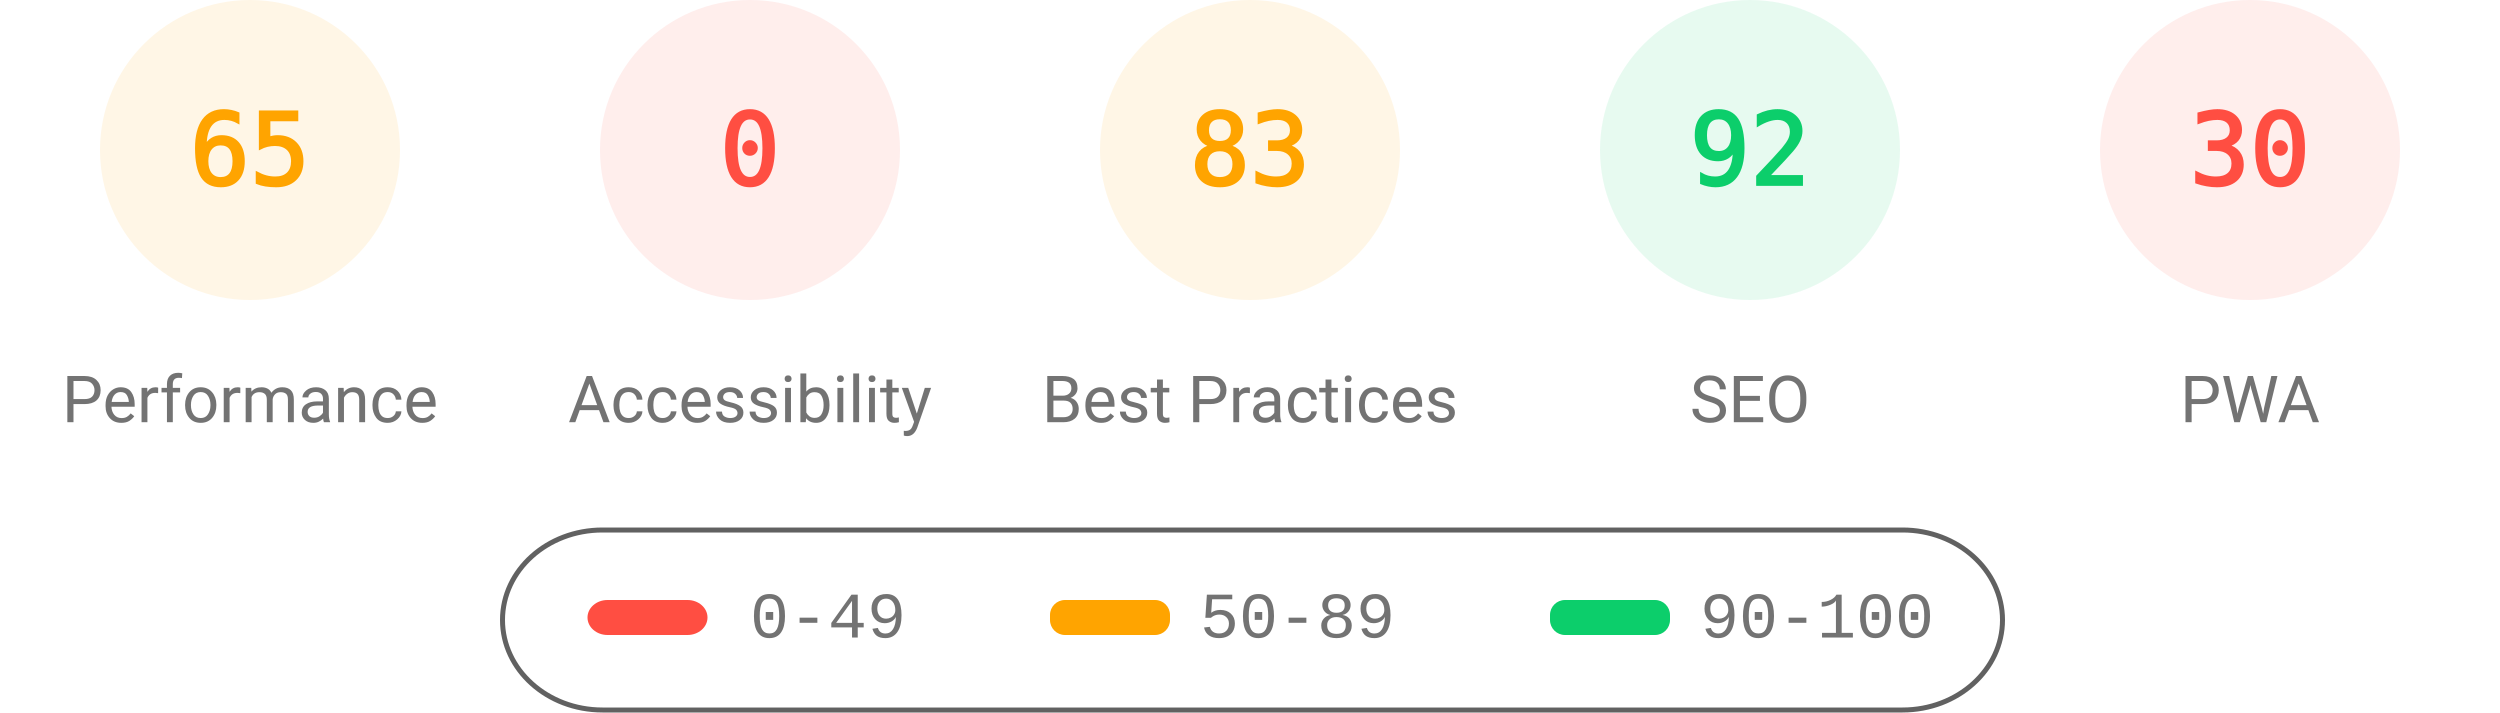
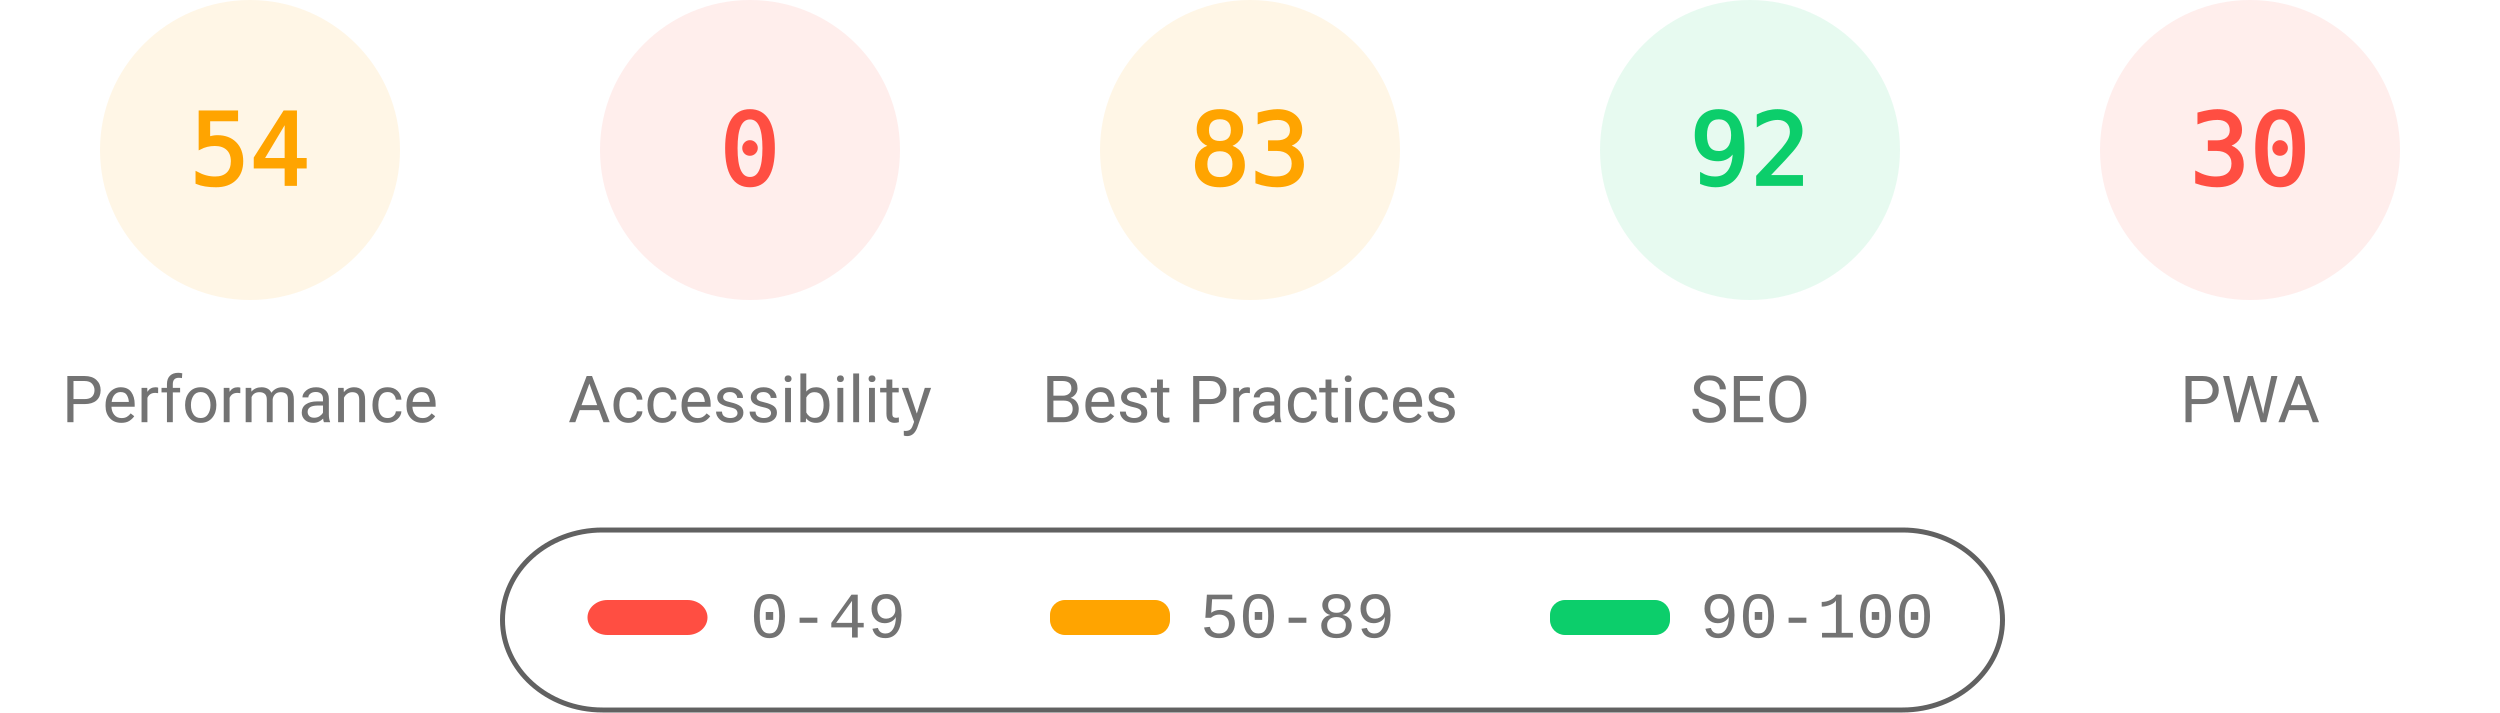
<svg xmlns="http://www.w3.org/2000/svg" fill="none" width="1000" height="285">
  <style>.gauge-base{opacity:.1}.gauge-arc{fill:none;animation-delay:250ms;stroke-linecap:round;transform:rotate(-90deg);transform-origin:100px 60px;animation:load-gauge 1s ease forwards}.guage-text{font-size:40px;font-family:monospace;text-align:center}.guage-red{color:#ff4e42;fill:#ff4e42;stroke:#ff4e42}.guage-orange{color:#ffa400;fill:#ffa400;stroke:#ffa400}.guage-green{color:#0cce6b;fill:#0cce6b;stroke:#0cce6b}.guage-undefined{color:#5c5c5c;fill:#5c5c5c;stroke:#5c5c5c}.guage-title{color:#737373;fill:#737373;stroke:none;font-size:26px;line-height:26px;font-family:Roboto,Halvetica,Arial,sans-serif}@keyframes load-gauge{from{stroke-dasharray:0 352.858}}</style>
  <svg class="guage-div guage-perf guage-orange" viewBox="0 0 200 200" width="200" height="200">
    <circle class="gauge-base" r="56" cx="100" cy="60" stroke-width="8" />
-     <circle class="gauge-arc guage-arc-1" r="56" cx="100" cy="60" stroke-width="8" style="stroke-dasharray:228.708,351.858" />
-     <text class="guage-text" x="100" y="60" alignment-baseline="central" dominant-baseline="central" text-anchor="middle">65</text>
+     <circle class="gauge-arc guage-arc-1" r="56" cx="100" cy="60" stroke-width="8" style="stroke-dasharray:190.003,351.858" />
+     <text class="guage-text" x="100" y="60" alignment-baseline="central" dominant-baseline="central" text-anchor="middle">54</text>
    <text class="guage-title" x="100" y="160" alignment-baseline="central" dominant-baseline="central" text-anchor="middle">Performance</text>
  </svg>
  <svg class="guage-div guage-acc guage-red" viewBox="0 0 200 200" width="200" height="200" x="200">
    <circle class="gauge-base" r="56" cx="100" cy="60" stroke-width="8" />
    <circle class="gauge-arc guage-arc-2" r="56" cx="100" cy="60" stroke-width="8" style="stroke-dasharray:0,351.858" />
    <text class="guage-text" x="100" y="60" alignment-baseline="central" dominant-baseline="central" text-anchor="middle">0</text>
    <text class="guage-title" x="100" y="160" alignment-baseline="central" dominant-baseline="central" text-anchor="middle">Accessibility</text>
  </svg>
  <svg class="guage-div guage-best guage-orange" viewBox="0 0 200 200" width="200" height="200" x="400">
    <circle class="gauge-base" r="56" cx="100" cy="60" stroke-width="8" />
    <circle class="gauge-arc guage-arc-3" r="56" cx="100" cy="60" stroke-width="8" style="stroke-dasharray:292.042,351.858" />
    <text class="guage-text" x="100" y="60" alignment-baseline="central" dominant-baseline="central" text-anchor="middle">83</text>
    <text class="guage-title" x="100" y="160" alignment-baseline="central" dominant-baseline="central" text-anchor="middle">Best Practices</text>
  </svg>
  <svg class="guage-div guage-seo guage-green" viewBox="0 0 200 200" width="200" height="200" x="600">
    <circle class="gauge-base" r="56" cx="100" cy="60" stroke-width="8" />
    <circle class="gauge-arc guage-arc-4" r="56" cx="100" cy="60" stroke-width="8" style="stroke-dasharray:323.709,351.858" />
    <text class="guage-text" x="100" y="60" alignment-baseline="central" dominant-baseline="central" text-anchor="middle">92</text>
    <text class="guage-title" x="100" y="160" alignment-baseline="central" dominant-baseline="central" text-anchor="middle">SEO</text>
  </svg>
  <svg class="guage-div guage-pwa guage-red" viewBox="0 0 200 200" width="200" height="200" x="800">
    <circle class="gauge-base" r="56" cx="100" cy="60" stroke-width="8" />
    <circle class="gauge-arc guage-arc-4" r="56" cx="100" cy="60" stroke-width="8" style="stroke-dasharray:105.557,351.858" />
    <text class="guage-text" x="100" y="60" alignment-baseline="central" dominant-baseline="central" text-anchor="middle">30</text>
    <text class="guage-title" x="100" y="160" alignment-baseline="central" dominant-baseline="central" text-anchor="middle">PWA</text>
  </svg>
  <svg width="604" height="76" x="200" y="210">
    <path fill="none" id="canvas_background" d="M-1-1h604v80H-1z" />
    <rect fill-opacity="0" stroke="#616161" stroke-width="2" rx="40" id="svg_2" height="72" width="600" y="2" x="1" fill="#000" />
    <rect stroke="#000" rx="8" id="svg_3" height="14" width="48" y="30" x="35" stroke-opacity="null" stroke-width="0" fill="#ff4e42" />
    <rect stroke="#000" rx="6" id="svg_4" height="14" width="48" y="30" x="220" stroke-opacity="null" stroke-width="0" fill="#ffa400" />
    <rect stroke="#000" rx="6" id="svg_5" height="14" width="48" y="30" x="420" stroke-opacity="null" stroke-width="0" fill="#0cce6b" />
    <text xml:space="preserve" text-anchor="start" font-family="'Courier New', Courier, monospace" font-size="26" id="svg_6" y="45" x="100" stroke-opacity="null" stroke-width="0" stroke="#000" fill="#737373">0-49</text>
    <text xml:space="preserve" text-anchor="start" font-family="'Courier New', Courier, monospace" font-size="26" id="svg_7" y="45" x="280" stroke-opacity="null" stroke-width="0" stroke="#000" fill="#737373">50-89</text>
    <text xml:space="preserve" text-anchor="start" font-family="'Courier New', Courier, monospace" font-size="26" id="svg_8" y="45" x="480" stroke-opacity="null" stroke-width="0" stroke="#000" fill="#737373">90-100</text>
  </svg>
</svg>
